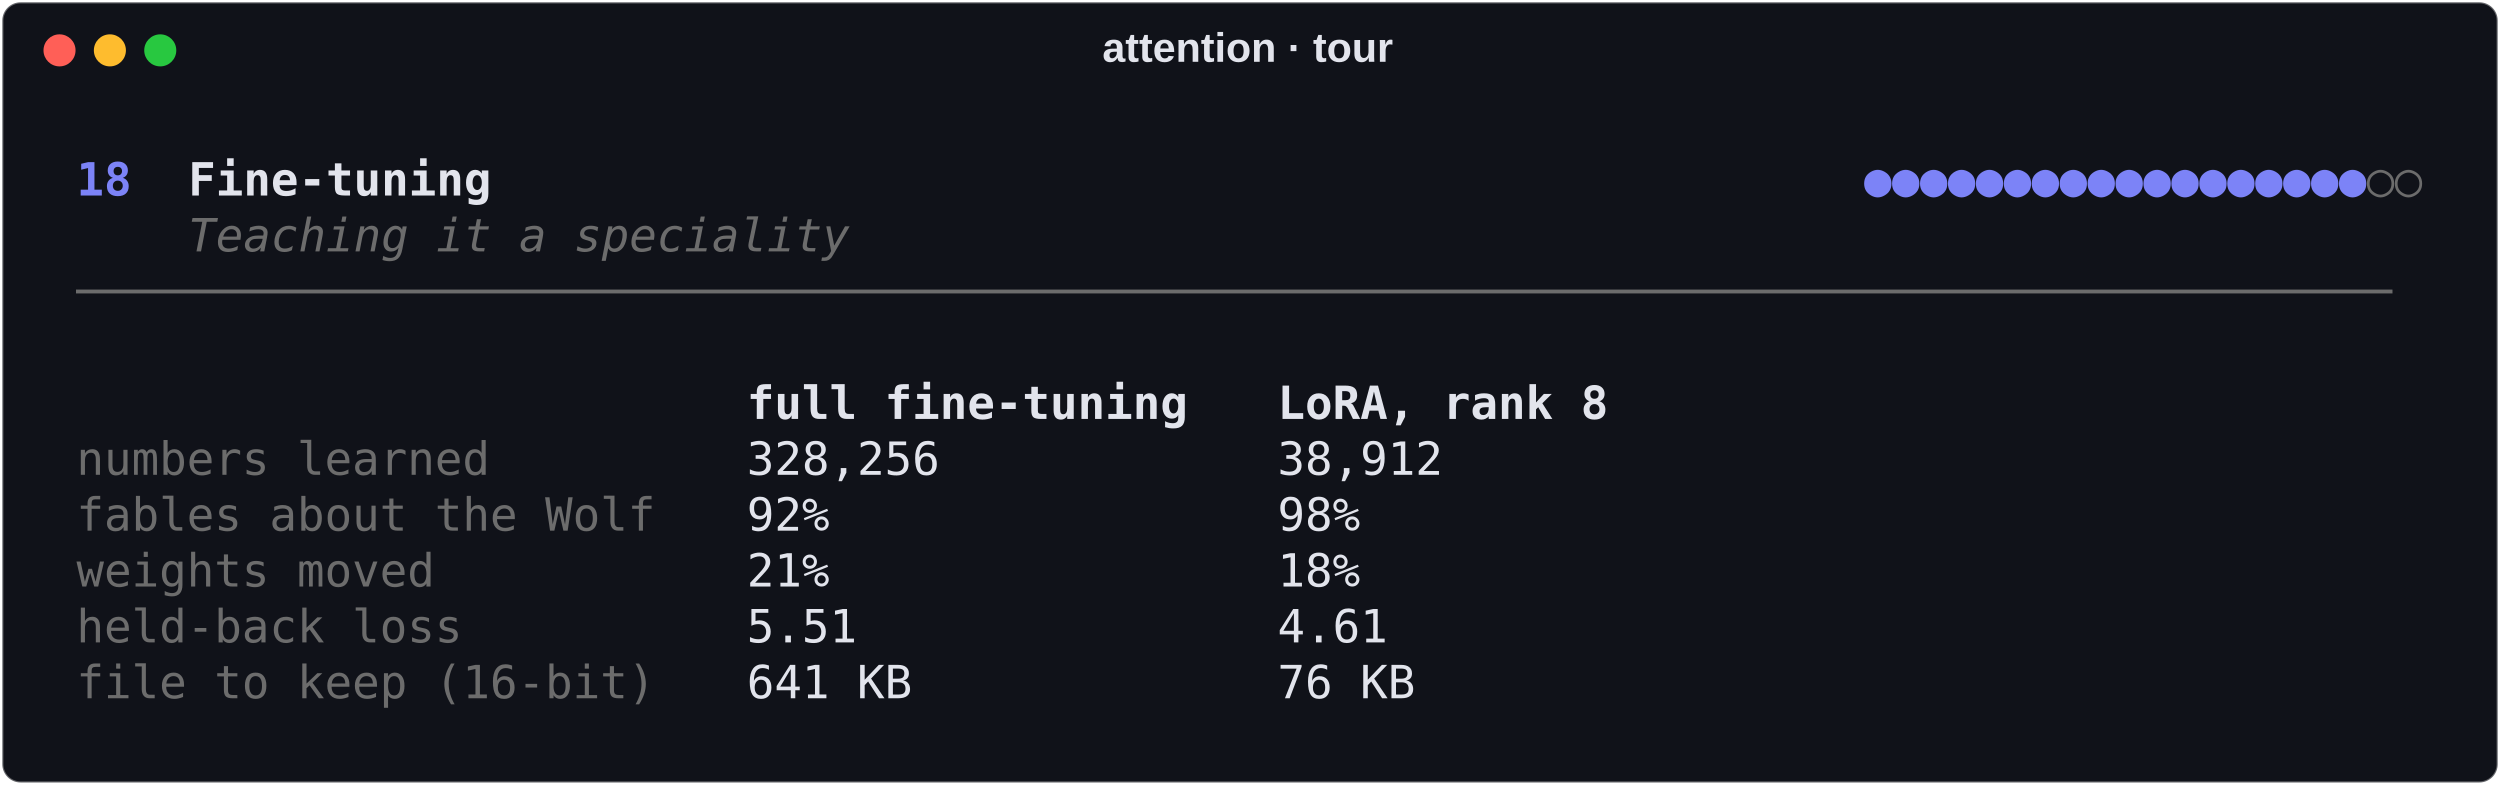
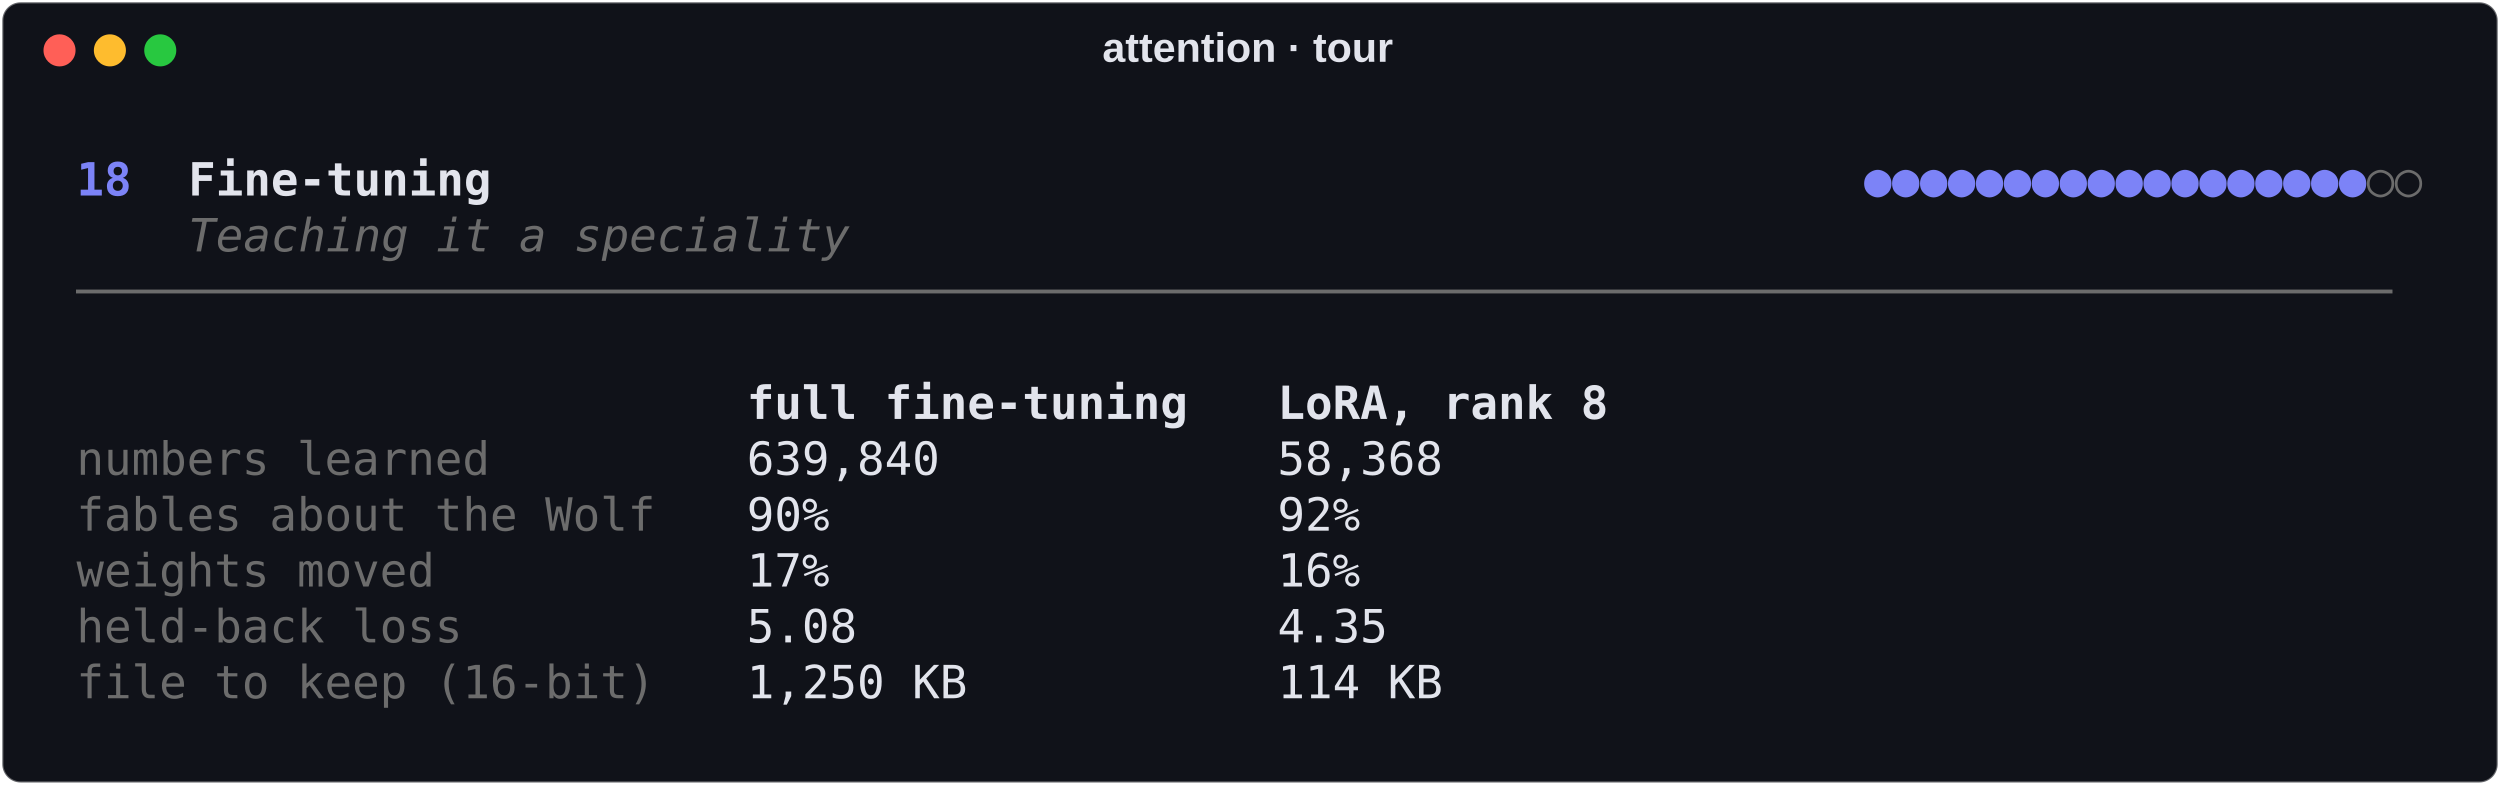
<svg xmlns="http://www.w3.org/2000/svg" class="rich-terminal" viewBox="0 0 1092 342.8">
  <style>

    @font-face {
        font-family: "Fira Code";
        src: local("FiraCode-Regular"),
                url("https://cdnjs.cloudflare.com/ajax/libs/firacode/6.2.0/woff2/FiraCode-Regular.woff2") format("woff2"),
                url("https://cdnjs.cloudflare.com/ajax/libs/firacode/6.2.0/woff/FiraCode-Regular.woff") format("woff");
        font-style: normal;
        font-weight: 400;
    }
    @font-face {
        font-family: "Fira Code";
        src: local("FiraCode-Bold"),
                url("https://cdnjs.cloudflare.com/ajax/libs/firacode/6.2.0/woff2/FiraCode-Bold.woff2") format("woff2"),
                url("https://cdnjs.cloudflare.com/ajax/libs/firacode/6.2.0/woff/FiraCode-Bold.woff") format("woff");
        font-style: bold;
        font-weight: 700;
    }

-     .terminal-2624068093-matrix {
+     .terminal-3533576744-matrix {
        font-family: Fira Code, monospace;
        font-size: 20px;
        line-height: 24.4px;
        font-variant-east-asian: full-width;
    }

-     .terminal-2624068093-title {
+     .terminal-3533576744-title {
        font-size: 18px;
        font-weight: bold;
        font-family: arial;
    }

-     .terminal-2624068093-r1 { fill: #e2e4ec }
- .terminal-2624068093-r2 { fill: #7c83f7;font-weight: bold }
- .terminal-2624068093-r3 { fill: #e2e4ec;font-weight: bold }
- .terminal-2624068093-r4 { fill: #7c83f7 }
- .terminal-2624068093-r5 { fill: #6c6c6c }
- .terminal-2624068093-r6 { fill: #6c6c6c;font-style: italic; }
+     .terminal-3533576744-r1 { fill: #e2e4ec }
+ .terminal-3533576744-r2 { fill: #7c83f7;font-weight: bold }
+ .terminal-3533576744-r3 { fill: #e2e4ec;font-weight: bold }
+ .terminal-3533576744-r4 { fill: #7c83f7 }
+ .terminal-3533576744-r5 { fill: #6c6c6c }
+ .terminal-3533576744-r6 { fill: #6c6c6c;font-style: italic; }
    </style>
  <defs>
-     <clipPath id="terminal-2624068093-clip-terminal">
+     <clipPath id="terminal-3533576744-clip-terminal">
      <rect x="0" y="0" width="1072.6" height="291.8" />
    </clipPath>
-     <clipPath id="terminal-2624068093-line-0">
+     <clipPath id="terminal-3533576744-line-0">
      <rect x="0" y="1.5" width="1073.6" height="24.65" />
    </clipPath>
-     <clipPath id="terminal-2624068093-line-1">
+     <clipPath id="terminal-3533576744-line-1">
      <rect x="0" y="25.9" width="1073.6" height="24.65" />
    </clipPath>
-     <clipPath id="terminal-2624068093-line-2">
+     <clipPath id="terminal-3533576744-line-2">
      <rect x="0" y="50.3" width="1073.6" height="24.65" />
    </clipPath>
-     <clipPath id="terminal-2624068093-line-3">
+     <clipPath id="terminal-3533576744-line-3">
      <rect x="0" y="74.7" width="1073.6" height="24.65" />
    </clipPath>
-     <clipPath id="terminal-2624068093-line-4">
+     <clipPath id="terminal-3533576744-line-4">
      <rect x="0" y="99.1" width="1073.6" height="24.65" />
    </clipPath>
-     <clipPath id="terminal-2624068093-line-5">
+     <clipPath id="terminal-3533576744-line-5">
      <rect x="0" y="123.5" width="1073.6" height="24.65" />
    </clipPath>
-     <clipPath id="terminal-2624068093-line-6">
+     <clipPath id="terminal-3533576744-line-6">
      <rect x="0" y="147.9" width="1073.6" height="24.65" />
    </clipPath>
-     <clipPath id="terminal-2624068093-line-7">
+     <clipPath id="terminal-3533576744-line-7">
      <rect x="0" y="172.3" width="1073.6" height="24.65" />
    </clipPath>
-     <clipPath id="terminal-2624068093-line-8">
+     <clipPath id="terminal-3533576744-line-8">
      <rect x="0" y="196.7" width="1073.6" height="24.65" />
    </clipPath>
-     <clipPath id="terminal-2624068093-line-9">
+     <clipPath id="terminal-3533576744-line-9">
      <rect x="0" y="221.1" width="1073.6" height="24.65" />
    </clipPath>
-     <clipPath id="terminal-2624068093-line-10">
+     <clipPath id="terminal-3533576744-line-10">
      <rect x="0" y="245.5" width="1073.6" height="24.65" />
    </clipPath>
  </defs>
  <rect fill="#101219" stroke="rgba(255,255,255,0.35)" stroke-width="1" x="1" y="1" width="1090" height="340.8" rx="8" />
-   <text class="terminal-2624068093-title" fill="#e2e4ec" text-anchor="middle" x="545" y="27">attention · tour</text>
+   <text class="terminal-3533576744-title" fill="#e2e4ec" text-anchor="middle" x="545" y="27">attention · tour</text>
  <g transform="translate(26,22)">
    <circle cx="0" cy="0" r="7" fill="#ff5f57" />
    <circle cx="22" cy="0" r="7" fill="#febc2e" />
    <circle cx="44" cy="0" r="7" fill="#28c840" />
  </g>
-   <g transform="translate(9, 41)" clip-path="url(#terminal-2624068093-clip-terminal)">
-     <g class="terminal-2624068093-matrix">
-       <text class="terminal-2624068093-r1" x="1073.6" y="20" textLength="12.2" clip-path="url(#terminal-2624068093-line-0)">
+   <g transform="translate(9, 41)" clip-path="url(#terminal-3533576744-clip-terminal)">
+     <g class="terminal-3533576744-matrix">
+       <text class="terminal-3533576744-r1" x="1073.6" y="20" textLength="12.2" clip-path="url(#terminal-3533576744-line-0)">
</text>
-       <text class="terminal-2624068093-r2" x="24.4" y="44.4" textLength="48.8" clip-path="url(#terminal-2624068093-line-1)">18  </text>
-       <text class="terminal-2624068093-r3" x="73.2" y="44.4" textLength="134.2" clip-path="url(#terminal-2624068093-line-1)">Fine-tuning</text>
-       <text class="terminal-2624068093-r4" x="805.2" y="44.4" textLength="12.2" clip-path="url(#terminal-2624068093-line-1)">●</text>
-       <text class="terminal-2624068093-r4" x="817.4" y="44.4" textLength="12.2" clip-path="url(#terminal-2624068093-line-1)">●</text>
-       <text class="terminal-2624068093-r4" x="829.6" y="44.4" textLength="12.2" clip-path="url(#terminal-2624068093-line-1)">●</text>
-       <text class="terminal-2624068093-r4" x="841.8" y="44.4" textLength="12.2" clip-path="url(#terminal-2624068093-line-1)">●</text>
-       <text class="terminal-2624068093-r4" x="854" y="44.4" textLength="12.2" clip-path="url(#terminal-2624068093-line-1)">●</text>
-       <text class="terminal-2624068093-r4" x="866.2" y="44.4" textLength="12.2" clip-path="url(#terminal-2624068093-line-1)">●</text>
-       <text class="terminal-2624068093-r4" x="878.4" y="44.4" textLength="12.2" clip-path="url(#terminal-2624068093-line-1)">●</text>
-       <text class="terminal-2624068093-r4" x="890.6" y="44.4" textLength="12.2" clip-path="url(#terminal-2624068093-line-1)">●</text>
-       <text class="terminal-2624068093-r4" x="902.8" y="44.4" textLength="12.2" clip-path="url(#terminal-2624068093-line-1)">●</text>
-       <text class="terminal-2624068093-r4" x="915" y="44.4" textLength="12.2" clip-path="url(#terminal-2624068093-line-1)">●</text>
-       <text class="terminal-2624068093-r4" x="927.2" y="44.4" textLength="12.2" clip-path="url(#terminal-2624068093-line-1)">●</text>
-       <text class="terminal-2624068093-r4" x="939.4" y="44.4" textLength="12.2" clip-path="url(#terminal-2624068093-line-1)">●</text>
-       <text class="terminal-2624068093-r4" x="951.6" y="44.4" textLength="12.2" clip-path="url(#terminal-2624068093-line-1)">●</text>
-       <text class="terminal-2624068093-r4" x="963.8" y="44.4" textLength="12.2" clip-path="url(#terminal-2624068093-line-1)">●</text>
-       <text class="terminal-2624068093-r4" x="976" y="44.4" textLength="12.2" clip-path="url(#terminal-2624068093-line-1)">●</text>
-       <text class="terminal-2624068093-r4" x="988.2" y="44.4" textLength="12.2" clip-path="url(#terminal-2624068093-line-1)">●</text>
-       <text class="terminal-2624068093-r4" x="1000.4" y="44.4" textLength="12.2" clip-path="url(#terminal-2624068093-line-1)">●</text>
-       <text class="terminal-2624068093-r4" x="1012.6" y="44.4" textLength="12.2" clip-path="url(#terminal-2624068093-line-1)">●</text>
-       <text class="terminal-2624068093-r5" x="1024.8" y="44.4" textLength="12.2" clip-path="url(#terminal-2624068093-line-1)">○</text>
-       <text class="terminal-2624068093-r5" x="1037" y="44.4" textLength="12.2" clip-path="url(#terminal-2624068093-line-1)">○</text>
-       <text class="terminal-2624068093-r1" x="1073.6" y="44.4" textLength="12.2" clip-path="url(#terminal-2624068093-line-1)">
+       <text class="terminal-3533576744-r2" x="24.4" y="44.4" textLength="48.8" clip-path="url(#terminal-3533576744-line-1)">18  </text>
+       <text class="terminal-3533576744-r3" x="73.2" y="44.4" textLength="134.2" clip-path="url(#terminal-3533576744-line-1)">Fine-tuning</text>
+       <text class="terminal-3533576744-r4" x="805.2" y="44.4" textLength="12.2" clip-path="url(#terminal-3533576744-line-1)">●</text>
+       <text class="terminal-3533576744-r4" x="817.4" y="44.4" textLength="12.2" clip-path="url(#terminal-3533576744-line-1)">●</text>
+       <text class="terminal-3533576744-r4" x="829.6" y="44.4" textLength="12.2" clip-path="url(#terminal-3533576744-line-1)">●</text>
+       <text class="terminal-3533576744-r4" x="841.8" y="44.4" textLength="12.2" clip-path="url(#terminal-3533576744-line-1)">●</text>
+       <text class="terminal-3533576744-r4" x="854" y="44.4" textLength="12.2" clip-path="url(#terminal-3533576744-line-1)">●</text>
+       <text class="terminal-3533576744-r4" x="866.2" y="44.4" textLength="12.2" clip-path="url(#terminal-3533576744-line-1)">●</text>
+       <text class="terminal-3533576744-r4" x="878.4" y="44.4" textLength="12.2" clip-path="url(#terminal-3533576744-line-1)">●</text>
+       <text class="terminal-3533576744-r4" x="890.6" y="44.4" textLength="12.2" clip-path="url(#terminal-3533576744-line-1)">●</text>
+       <text class="terminal-3533576744-r4" x="902.8" y="44.4" textLength="12.2" clip-path="url(#terminal-3533576744-line-1)">●</text>
+       <text class="terminal-3533576744-r4" x="915" y="44.4" textLength="12.2" clip-path="url(#terminal-3533576744-line-1)">●</text>
+       <text class="terminal-3533576744-r4" x="927.2" y="44.4" textLength="12.2" clip-path="url(#terminal-3533576744-line-1)">●</text>
+       <text class="terminal-3533576744-r4" x="939.4" y="44.4" textLength="12.2" clip-path="url(#terminal-3533576744-line-1)">●</text>
+       <text class="terminal-3533576744-r4" x="951.6" y="44.4" textLength="12.2" clip-path="url(#terminal-3533576744-line-1)">●</text>
+       <text class="terminal-3533576744-r4" x="963.8" y="44.4" textLength="12.2" clip-path="url(#terminal-3533576744-line-1)">●</text>
+       <text class="terminal-3533576744-r4" x="976" y="44.4" textLength="12.2" clip-path="url(#terminal-3533576744-line-1)">●</text>
+       <text class="terminal-3533576744-r4" x="988.2" y="44.4" textLength="12.2" clip-path="url(#terminal-3533576744-line-1)">●</text>
+       <text class="terminal-3533576744-r4" x="1000.4" y="44.4" textLength="12.2" clip-path="url(#terminal-3533576744-line-1)">●</text>
+       <text class="terminal-3533576744-r4" x="1012.6" y="44.4" textLength="12.2" clip-path="url(#terminal-3533576744-line-1)">●</text>
+       <text class="terminal-3533576744-r5" x="1024.8" y="44.4" textLength="12.2" clip-path="url(#terminal-3533576744-line-1)">○</text>
+       <text class="terminal-3533576744-r5" x="1037" y="44.4" textLength="12.2" clip-path="url(#terminal-3533576744-line-1)">○</text>
+       <text class="terminal-3533576744-r1" x="1073.6" y="44.4" textLength="12.2" clip-path="url(#terminal-3533576744-line-1)">
</text>
-       <text class="terminal-2624068093-r6" x="73.2" y="68.8" textLength="292.8" clip-path="url(#terminal-2624068093-line-2)">Teaching it a speciality</text>
-       <text class="terminal-2624068093-r1" x="1073.6" y="68.8" textLength="12.2" clip-path="url(#terminal-2624068093-line-2)">
+       <text class="terminal-3533576744-r6" x="73.2" y="68.8" textLength="292.8" clip-path="url(#terminal-3533576744-line-2)">Teaching it a speciality</text>
+       <text class="terminal-3533576744-r1" x="1073.6" y="68.8" textLength="12.2" clip-path="url(#terminal-3533576744-line-2)">
</text>
-       <text class="terminal-2624068093-r5" x="24.4" y="93.2" textLength="1024.8" clip-path="url(#terminal-2624068093-line-3)">────────────────────────────────────────────────────────────────────────────────────</text>
-       <text class="terminal-2624068093-r1" x="1073.6" y="93.2" textLength="12.2" clip-path="url(#terminal-2624068093-line-3)">
+       <text class="terminal-3533576744-r5" x="24.4" y="93.2" textLength="1024.8" clip-path="url(#terminal-3533576744-line-3)">────────────────────────────────────────────────────────────────────────────────────</text>
+       <text class="terminal-3533576744-r1" x="1073.6" y="93.2" textLength="12.2" clip-path="url(#terminal-3533576744-line-3)">
</text>
-       <text class="terminal-2624068093-r1" x="1073.6" y="117.6" textLength="12.2" clip-path="url(#terminal-2624068093-line-4)">
+       <text class="terminal-3533576744-r1" x="1073.6" y="117.6" textLength="12.2" clip-path="url(#terminal-3533576744-line-4)">
</text>
-       <text class="terminal-2624068093-r3" x="317.2" y="142" textLength="195.2" clip-path="url(#terminal-2624068093-line-5)">full fine-tuning</text>
-       <text class="terminal-2624068093-r3" x="549" y="142" textLength="146.4" clip-path="url(#terminal-2624068093-line-5)">LoRA, rank 8</text>
-       <text class="terminal-2624068093-r1" x="1073.6" y="142" textLength="12.2" clip-path="url(#terminal-2624068093-line-5)">
+       <text class="terminal-3533576744-r3" x="317.2" y="142" textLength="195.2" clip-path="url(#terminal-3533576744-line-5)">full fine-tuning</text>
+       <text class="terminal-3533576744-r3" x="549" y="142" textLength="146.4" clip-path="url(#terminal-3533576744-line-5)">LoRA, rank 8</text>
+       <text class="terminal-3533576744-r1" x="1073.6" y="142" textLength="12.2" clip-path="url(#terminal-3533576744-line-5)">
</text>
-       <text class="terminal-2624068093-r5" x="24.4" y="166.4" textLength="256.2" clip-path="url(#terminal-2624068093-line-6)">numbers learned      </text>
-       <text class="terminal-2624068093-r1" x="317.2" y="166.4" textLength="195.2" clip-path="url(#terminal-2624068093-line-6)">         328,256</text>
-       <text class="terminal-2624068093-r1" x="549" y="166.4" textLength="146.4" clip-path="url(#terminal-2624068093-line-6)">      38,912</text>
-       <text class="terminal-2624068093-r1" x="1073.6" y="166.4" textLength="12.2" clip-path="url(#terminal-2624068093-line-6)">
+       <text class="terminal-3533576744-r5" x="24.4" y="166.4" textLength="256.2" clip-path="url(#terminal-3533576744-line-6)">numbers learned      </text>
+       <text class="terminal-3533576744-r1" x="317.2" y="166.4" textLength="195.2" clip-path="url(#terminal-3533576744-line-6)">         639,840</text>
+       <text class="terminal-3533576744-r1" x="549" y="166.4" textLength="146.4" clip-path="url(#terminal-3533576744-line-6)">      58,368</text>
+       <text class="terminal-3533576744-r1" x="1073.6" y="166.4" textLength="12.2" clip-path="url(#terminal-3533576744-line-6)">
</text>
-       <text class="terminal-2624068093-r5" x="24.4" y="190.8" textLength="256.2" clip-path="url(#terminal-2624068093-line-7)">fables about the Wolf</text>
-       <text class="terminal-2624068093-r1" x="317.2" y="190.8" textLength="195.2" clip-path="url(#terminal-2624068093-line-7)">             92%</text>
-       <text class="terminal-2624068093-r1" x="549" y="190.8" textLength="146.4" clip-path="url(#terminal-2624068093-line-7)">         98%</text>
-       <text class="terminal-2624068093-r1" x="1073.6" y="190.8" textLength="12.2" clip-path="url(#terminal-2624068093-line-7)">
+       <text class="terminal-3533576744-r5" x="24.4" y="190.8" textLength="256.2" clip-path="url(#terminal-3533576744-line-7)">fables about the Wolf</text>
+       <text class="terminal-3533576744-r1" x="317.2" y="190.8" textLength="195.2" clip-path="url(#terminal-3533576744-line-7)">             90%</text>
+       <text class="terminal-3533576744-r1" x="549" y="190.8" textLength="146.4" clip-path="url(#terminal-3533576744-line-7)">         92%</text>
+       <text class="terminal-3533576744-r1" x="1073.6" y="190.8" textLength="12.2" clip-path="url(#terminal-3533576744-line-7)">
</text>
-       <text class="terminal-2624068093-r5" x="24.4" y="215.2" textLength="256.2" clip-path="url(#terminal-2624068093-line-8)">weights moved        </text>
-       <text class="terminal-2624068093-r1" x="317.2" y="215.2" textLength="195.2" clip-path="url(#terminal-2624068093-line-8)">             21%</text>
-       <text class="terminal-2624068093-r1" x="549" y="215.2" textLength="146.4" clip-path="url(#terminal-2624068093-line-8)">         18%</text>
-       <text class="terminal-2624068093-r1" x="1073.6" y="215.2" textLength="12.2" clip-path="url(#terminal-2624068093-line-8)">
+       <text class="terminal-3533576744-r5" x="24.4" y="215.2" textLength="256.2" clip-path="url(#terminal-3533576744-line-8)">weights moved        </text>
+       <text class="terminal-3533576744-r1" x="317.2" y="215.2" textLength="195.2" clip-path="url(#terminal-3533576744-line-8)">             17%</text>
+       <text class="terminal-3533576744-r1" x="549" y="215.2" textLength="146.4" clip-path="url(#terminal-3533576744-line-8)">         16%</text>
+       <text class="terminal-3533576744-r1" x="1073.6" y="215.2" textLength="12.2" clip-path="url(#terminal-3533576744-line-8)">
</text>
-       <text class="terminal-2624068093-r5" x="24.4" y="239.6" textLength="256.2" clip-path="url(#terminal-2624068093-line-9)">held-back loss       </text>
-       <text class="terminal-2624068093-r1" x="317.2" y="239.6" textLength="195.2" clip-path="url(#terminal-2624068093-line-9)">            5.51</text>
-       <text class="terminal-2624068093-r1" x="549" y="239.6" textLength="146.4" clip-path="url(#terminal-2624068093-line-9)">        4.61</text>
-       <text class="terminal-2624068093-r1" x="1073.6" y="239.6" textLength="12.2" clip-path="url(#terminal-2624068093-line-9)">
+       <text class="terminal-3533576744-r5" x="24.4" y="239.6" textLength="256.2" clip-path="url(#terminal-3533576744-line-9)">held-back loss       </text>
+       <text class="terminal-3533576744-r1" x="317.2" y="239.6" textLength="195.2" clip-path="url(#terminal-3533576744-line-9)">            5.08</text>
+       <text class="terminal-3533576744-r1" x="549" y="239.6" textLength="146.4" clip-path="url(#terminal-3533576744-line-9)">        4.35</text>
+       <text class="terminal-3533576744-r1" x="1073.6" y="239.6" textLength="12.2" clip-path="url(#terminal-3533576744-line-9)">
</text>
-       <text class="terminal-2624068093-r5" x="24.4" y="264" textLength="256.2" clip-path="url(#terminal-2624068093-line-10)">file to keep (16-bit)</text>
-       <text class="terminal-2624068093-r1" x="317.2" y="264" textLength="195.2" clip-path="url(#terminal-2624068093-line-10)">          641 KB</text>
-       <text class="terminal-2624068093-r1" x="549" y="264" textLength="146.4" clip-path="url(#terminal-2624068093-line-10)">       76 KB</text>
-       <text class="terminal-2624068093-r1" x="1073.6" y="264" textLength="12.2" clip-path="url(#terminal-2624068093-line-10)">
+       <text class="terminal-3533576744-r5" x="24.4" y="264" textLength="256.2" clip-path="url(#terminal-3533576744-line-10)">file to keep (16-bit)</text>
+       <text class="terminal-3533576744-r1" x="317.2" y="264" textLength="195.2" clip-path="url(#terminal-3533576744-line-10)">        1,250 KB</text>
+       <text class="terminal-3533576744-r1" x="549" y="264" textLength="146.4" clip-path="url(#terminal-3533576744-line-10)">      114 KB</text>
+       <text class="terminal-3533576744-r1" x="1073.6" y="264" textLength="12.2" clip-path="url(#terminal-3533576744-line-10)">
</text>
-       <text class="terminal-2624068093-r1" x="1073.6" y="288.4" textLength="12.2" clip-path="url(#terminal-2624068093-line-11)">
+       <text class="terminal-3533576744-r1" x="1073.6" y="288.4" textLength="12.2" clip-path="url(#terminal-3533576744-line-11)">
</text>
    </g>
  </g>
</svg>
